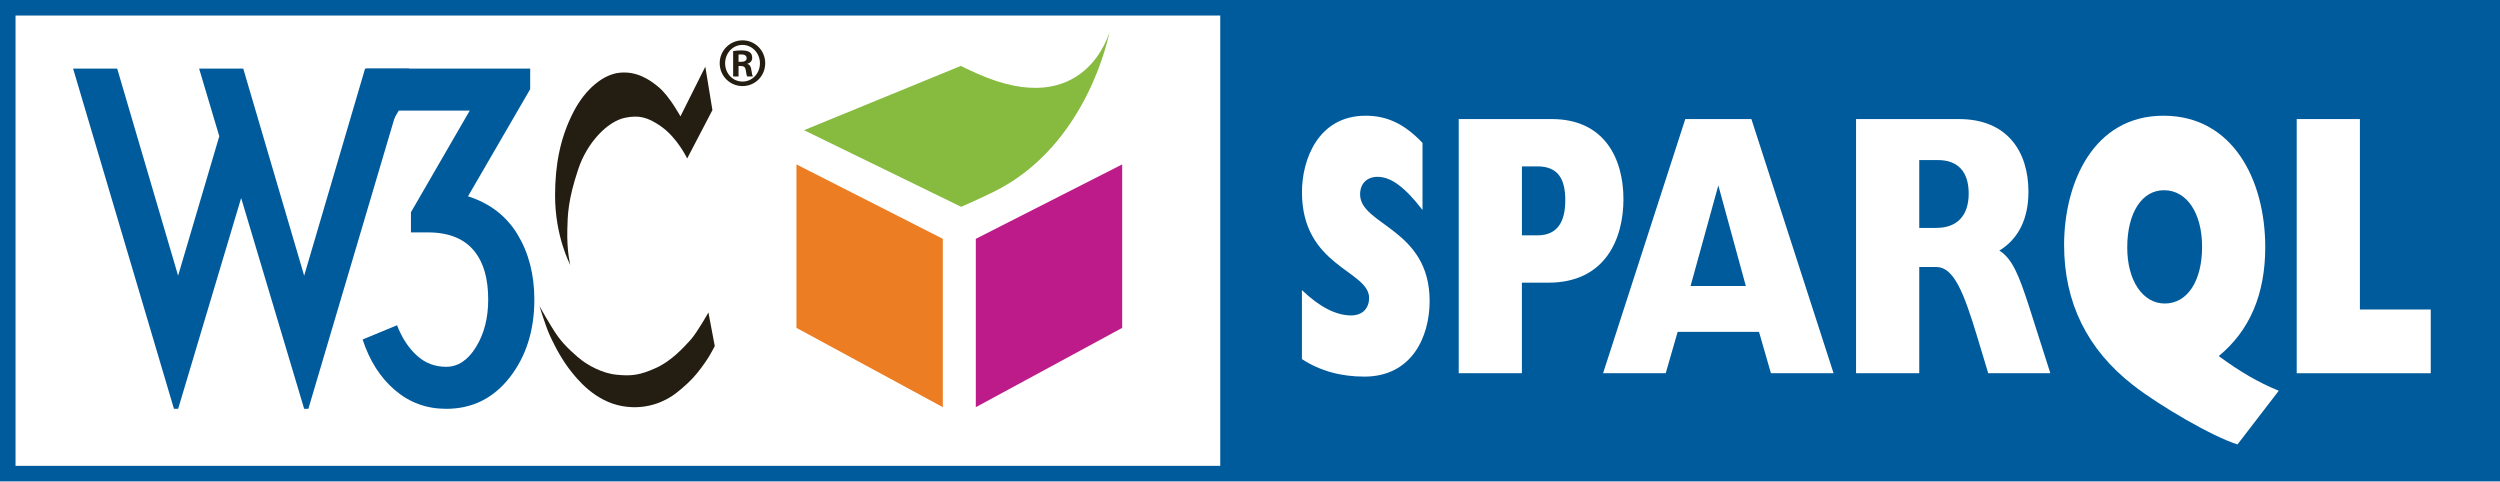
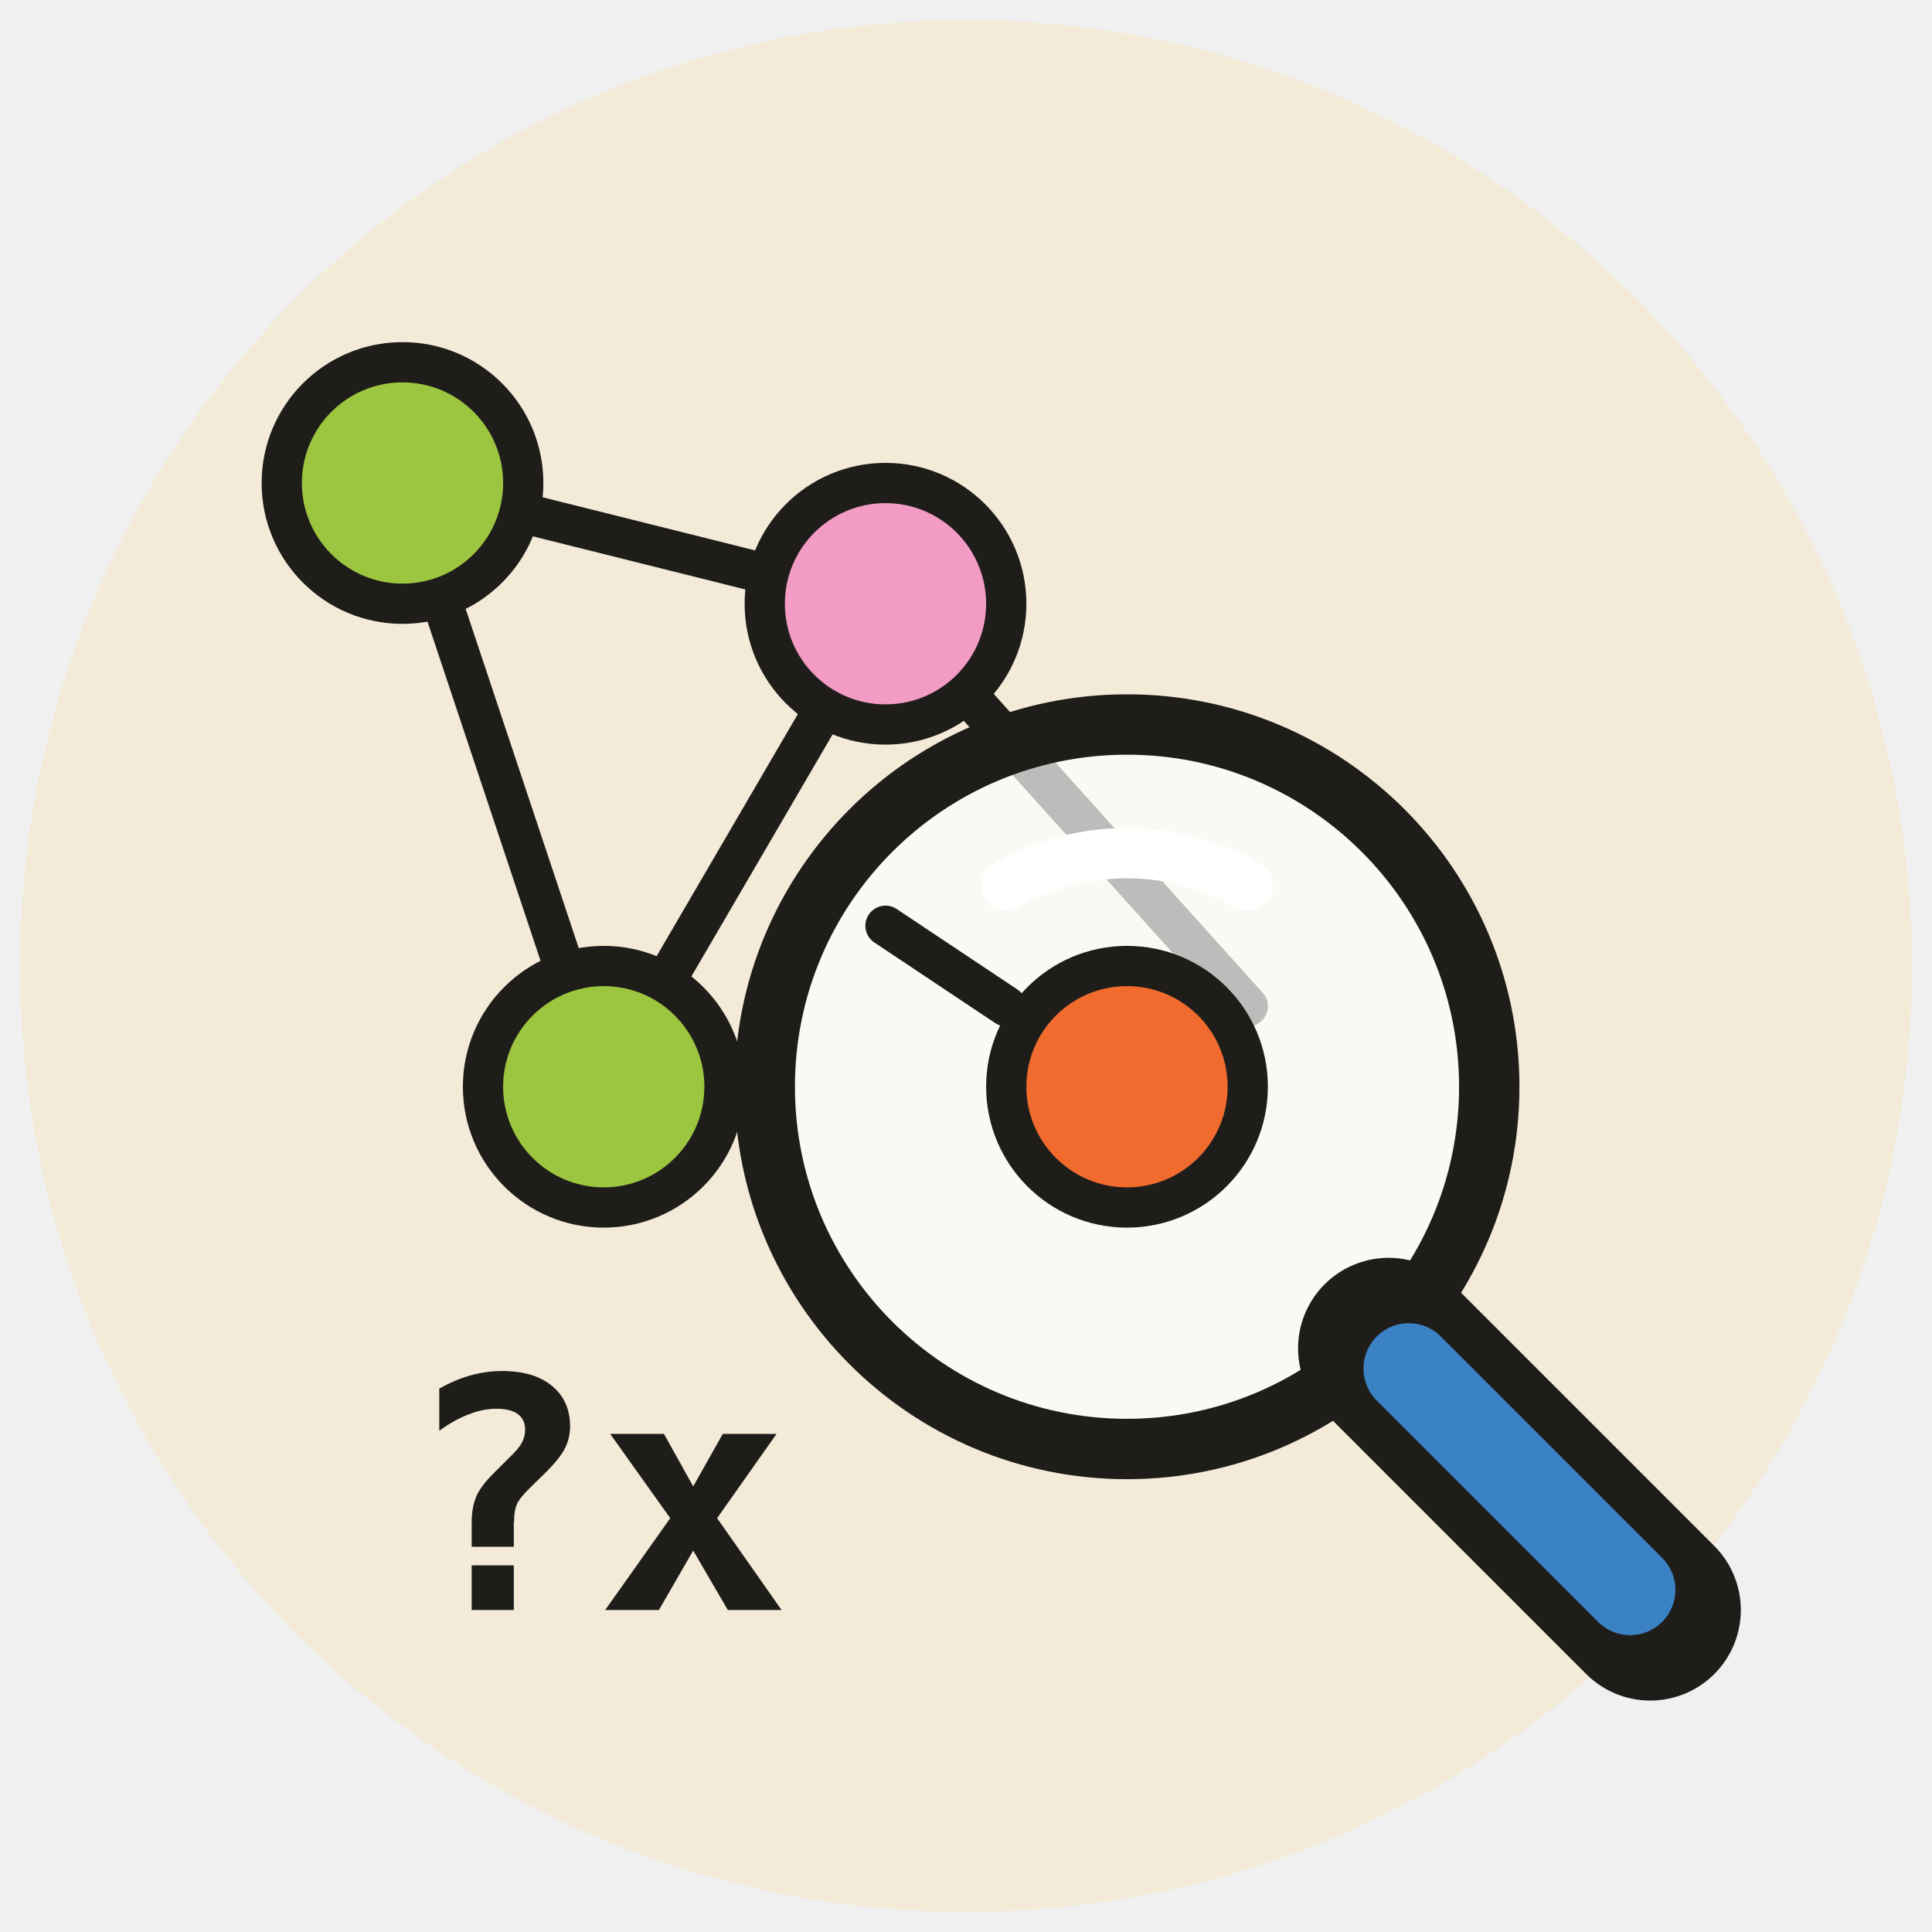
- <svg xmlns="http://www.w3.org/2000/svg" xml:space="preserve" version="1.1" overflow="visible" viewBox="0 0 80.5 15.5">
-   <text x="2" y="12" font-size="12" fill-opacity="0" font-family="Trebuchet" letter-spacing="-12">W3C</text>
-   <text x="41" y="12" font-size="11" fill-opacity="0" font-family="Trebuchet" letter-spacing="-12">SPARQL</text>
-   <g shape-rendering="geometricPrecision" text-rendering="geometricPrecision" image-rendering="optimizeQuality">
-     <g>
-       <rect y="0.25" x="0.25" fill="#FFFFFF" width="41.5" height="15.125" />
-       <rect y="0.25" x="39.292" fill="#005B9D" width="40.958" height="15.125" />
-       <rect height="15" width="80" stroke="#005B9D" y="0.25" x="0.25" stroke-width="0.5" fill="none" />
-       <g>
-         <g>
-           <path d="M23.911,1.299c0.405,0,0.729,0.329,0.729,0.735c0,0.412-0.323,0.738-0.732,0.738     c-0.404,0-0.734-0.326-0.734-0.738c0-0.406,0.33-0.735,0.734-0.735H23.911z M23.905,1.446c-0.308,0-0.556,0.264-0.556,0.592     c0,0.33,0.248,0.588,0.558,0.588c0.311,0.003,0.563-0.258,0.563-0.588c0-0.328-0.252-0.592-0.563-0.592H23.905z M23.781,2.462     h-0.174V1.646c0.065-0.011,0.138-0.023,0.262-0.023c0.14,0,0.226,0.023,0.28,0.065c0.046,0.036,0.072,0.091,0.072,0.177     c0,0.098-0.068,0.166-0.156,0.189v0.007c0.071,0.013,0.117,0.077,0.13,0.199c0.017,0.127,0.033,0.177,0.046,0.202h-0.18     c-0.02-0.029-0.033-0.102-0.049-0.213c-0.014-0.088-0.065-0.123-0.154-0.123h-0.077V2.462z M23.781,1.991h0.081     c0.102,0,0.18-0.033,0.18-0.117c0-0.068-0.049-0.121-0.167-0.121c-0.042,0-0.071,0-0.094,0.003V1.991z" fill="#241E12" />
-         </g>
-         <g>
-           <g>
-             <g>
-               <path d="M22.711,2.147l0.229,1.398l-0.813,1.558c0,0-0.313-0.66-0.832-1.026       c-0.438-0.309-0.724-0.376-1.169-0.285c-0.572,0.119-1.221,0.803-1.504,1.648c-0.339,1.01-0.343,1.499-0.354,1.946       c-0.019,0.721,0.095,1.145,0.095,1.145s-0.494-0.914-0.49-2.253c0.004-0.955,0.154-1.824,0.596-2.68       c0.391-0.752,0.968-1.204,1.481-1.256c0.53-0.056,0.95,0.199,1.274,0.477c0.34,0.291,0.686,0.928,0.686,0.928L22.711,2.147z" fill="#241E12" />
-               <path d="M22.811,10.061c0,0-0.358,0.643-0.583,0.892c-0.225,0.248-0.626,0.685-1.121,0.902       c-0.496,0.22-0.756,0.261-1.246,0.212c-0.489-0.045-0.944-0.329-1.104-0.448c-0.158-0.117-0.566-0.465-0.796-0.79       c-0.231-0.325-0.591-0.974-0.591-0.974s0.2,0.65,0.326,0.927c0.072,0.158,0.295,0.645,0.609,1.067       c0.294,0.395,0.865,1.074,1.732,1.228s1.464-0.237,1.61-0.33c0.147-0.094,0.458-0.354,0.655-0.565       c0.205-0.22,0.4-0.5,0.507-0.668c0.079-0.123,0.207-0.371,0.207-0.371L22.811,10.061z" fill="#241E12" />
-             </g>
-             <g>
-               <path d="M7.833,2.21l1.961,6.667l1.961-6.667h1.42L9.929,13.164H9.794L7.765,6.376l-2.029,6.788H5.601       L2.354,2.21h1.42l1.961,6.667l1.326-4.49L6.412,2.21H7.833z" fill="#005B9D" />
-               <path d="M17.206,9.647c0,0.991-0.264,1.826-0.79,2.502c-0.527,0.677-1.211,1.015-2.05,1.015       c-0.631,0-1.18-0.201-1.649-0.602c-0.47-0.401-0.816-0.944-1.041-1.63l1.108-0.459c0.162,0.414,0.377,0.741,0.643,0.979       c0.266,0.241,0.578,0.359,0.939,0.359c0.379,0,0.699-0.211,0.961-0.636c0.262-0.423,0.393-0.934,0.393-1.528       c0-0.658-0.141-1.167-0.42-1.527c-0.324-0.425-0.834-0.637-1.527-0.637h-0.541V6.835l1.893-3.273h-2.285l-0.637,1.082h-0.404       V2.21h5.273v0.661l-2.002,3.45c0.704,0.225,1.236,0.635,1.596,1.229C17.026,8.146,17.206,8.845,17.206,9.647z" fill="#005B9D" />
-             </g>
-           </g>
-           <g>
-             <path d="M31.437,2.357c3.523,1.589,4.291-1.339,4.291-1.339S35.058,4.69,31.97,6.19      c-0.63,0.305-1.021,0.469-1.021,0.469l-5.06-2.467l5.06-2.074C30.949,2.118,30.827,2.083,31.437,2.357z" fill="#87BB40" />
-             <polygon points="30.359,13.111 25.646,10.558 25.646,5.294 30.359,7.69     " fill="#ED7D22" />
-             <polygon points="31.421,13.111 36.134,10.558 36.134,5.294 31.421,7.69     " fill="#BD1B89" />
-           </g>
-         </g>
-       </g>
-       <g>
-         <path d="M41.923,9.342c0.562,0.54,1.098,0.815,1.583,0.815c0.375,0,0.579-0.239,0.579-0.563    c0-0.889-2.162-1.008-2.162-3.408c0-1.032,0.511-2.46,2.052-2.46c0.689,0,1.251,0.265,1.83,0.876v2.16    c-0.563-0.732-1.014-1.068-1.447-1.068c-0.341,0-0.563,0.217-0.563,0.564c0,0.996,2.239,1.104,2.239,3.432    c0,1.176-0.588,2.437-2.103,2.437c-0.749,0-1.422-0.181-2.009-0.564V9.342z" fill="#FFFFFF" />
-         <path d="M46.971,3.834h2.996c1.686,0,2.308,1.26,2.308,2.58c0,1.271-0.579,2.688-2.418,2.688h-0.852v2.916h-2.034    V3.834z M49.508,7.578c0.638,0,0.894-0.433,0.894-1.129c0-0.707-0.247-1.092-0.902-1.092h-0.494v2.221H49.508z" fill="#FFFFFF" />
-         <path d="M54.266,3.834h2.129l2.646,8.184h-2.017l-0.384-1.332H54.02l-0.384,1.332h-2.017L54.266,3.834z     M56.216,9.21L55.33,5.97l-0.894,3.24H56.216z" fill="#FFFFFF" />
-         <path d="M59.765,3.834h3.312c1.566,0,2.239,1.056,2.239,2.34c0,0.863-0.315,1.512-0.937,1.896    c0.417,0.252,0.638,0.816,0.953,1.788l0.689,2.16h-2l-0.366-1.212c-0.426-1.404-0.749-2.208-1.303-2.208H61.8v3.42h-2.035V3.834z     M62.353,7.338c0.655,0,1.039-0.385,1.039-1.104s-0.358-1.08-0.996-1.08H61.8v2.185H62.353z" fill="#FFFFFF" />
-         <path d="M72.048,14.31c-0.783-0.24-2.503-1.236-3.362-1.908c-1.481-1.151-2.222-2.664-2.222-4.512    c0-1.979,0.928-4.164,3.2-4.164c2.23,0,3.277,2.063,3.277,4.235c0,1.513-0.502,2.688-1.498,3.505    c0.689,0.504,1.26,0.84,1.933,1.116L72.048,14.31z M69.707,9.773c0.724,0,1.2-0.72,1.2-1.824c0-1.092-0.494-1.824-1.226-1.824    c-0.716,0-1.184,0.732-1.184,1.849C68.498,9.029,68.991,9.773,69.707,9.773z" fill="#FFFFFF" />
-         <path d="M73.954,3.834h2.035v6.132h2.281v2.052h-4.316V3.834z" fill="#FFFFFF" />
-       </g>
-     </g>
-   </g>
+ <svg xmlns="http://www.w3.org/2000/svg" viewBox="0 0 96 96">
+   <circle cx="48" cy="48" r="47" fill="#f3ebd8" />
+   <path d="M20 24 L44 30 L30 54 Z M44 30 L62 50" stroke="#1f1d1a" stroke-linecap="round" stroke-linejoin="round" fill="none" stroke-width="2" />
+   <circle cx="20" cy="24" r="6" fill="#9cc63f" stroke="#1f1d1a" stroke-linecap="round" stroke-linejoin="round" stroke-width="2" />
+   <circle cx="44" cy="30" r="6" fill="#f29bc4" stroke="#1f1d1a" stroke-linecap="round" stroke-linejoin="round" stroke-width="2" />
+   <circle cx="30" cy="54" r="6" fill="#9cc63f" stroke="#1f1d1a" stroke-linecap="round" stroke-linejoin="round" stroke-width="2" />
+   <circle cx="56" cy="54" r="18" fill="#ffffff" fill-opacity=".7" stroke="#1f1d1a" stroke-linecap="round" stroke-linejoin="round" stroke-width="3" />
+   <circle cx="56" cy="54" r="6" fill="#f26b2e" stroke="#1f1d1a" stroke-linecap="round" stroke-linejoin="round" stroke-width="2" />
+   <path d="M44 46 l6 4" stroke="#1f1d1a" stroke-linecap="round" stroke-linejoin="round" stroke-width="2" />
+   <path d="M69 67 L82 80" stroke="#1f1d1a" stroke-width="9" stroke-linecap="round" />
+   <path d="M70 68 L81 79" stroke="#3b82c4" stroke-width="4.5" stroke-linecap="round" />
+   <path d="M50 44 a12 12 0 0 1 12 0" fill="none" stroke="#ffffff" stroke-width="2.5" stroke-linecap="round" />
+   <text x="20" y="80" font-family="monospace" font-weight="700" font-size="16" fill="#1f1d1a">?x</text>
</svg>
